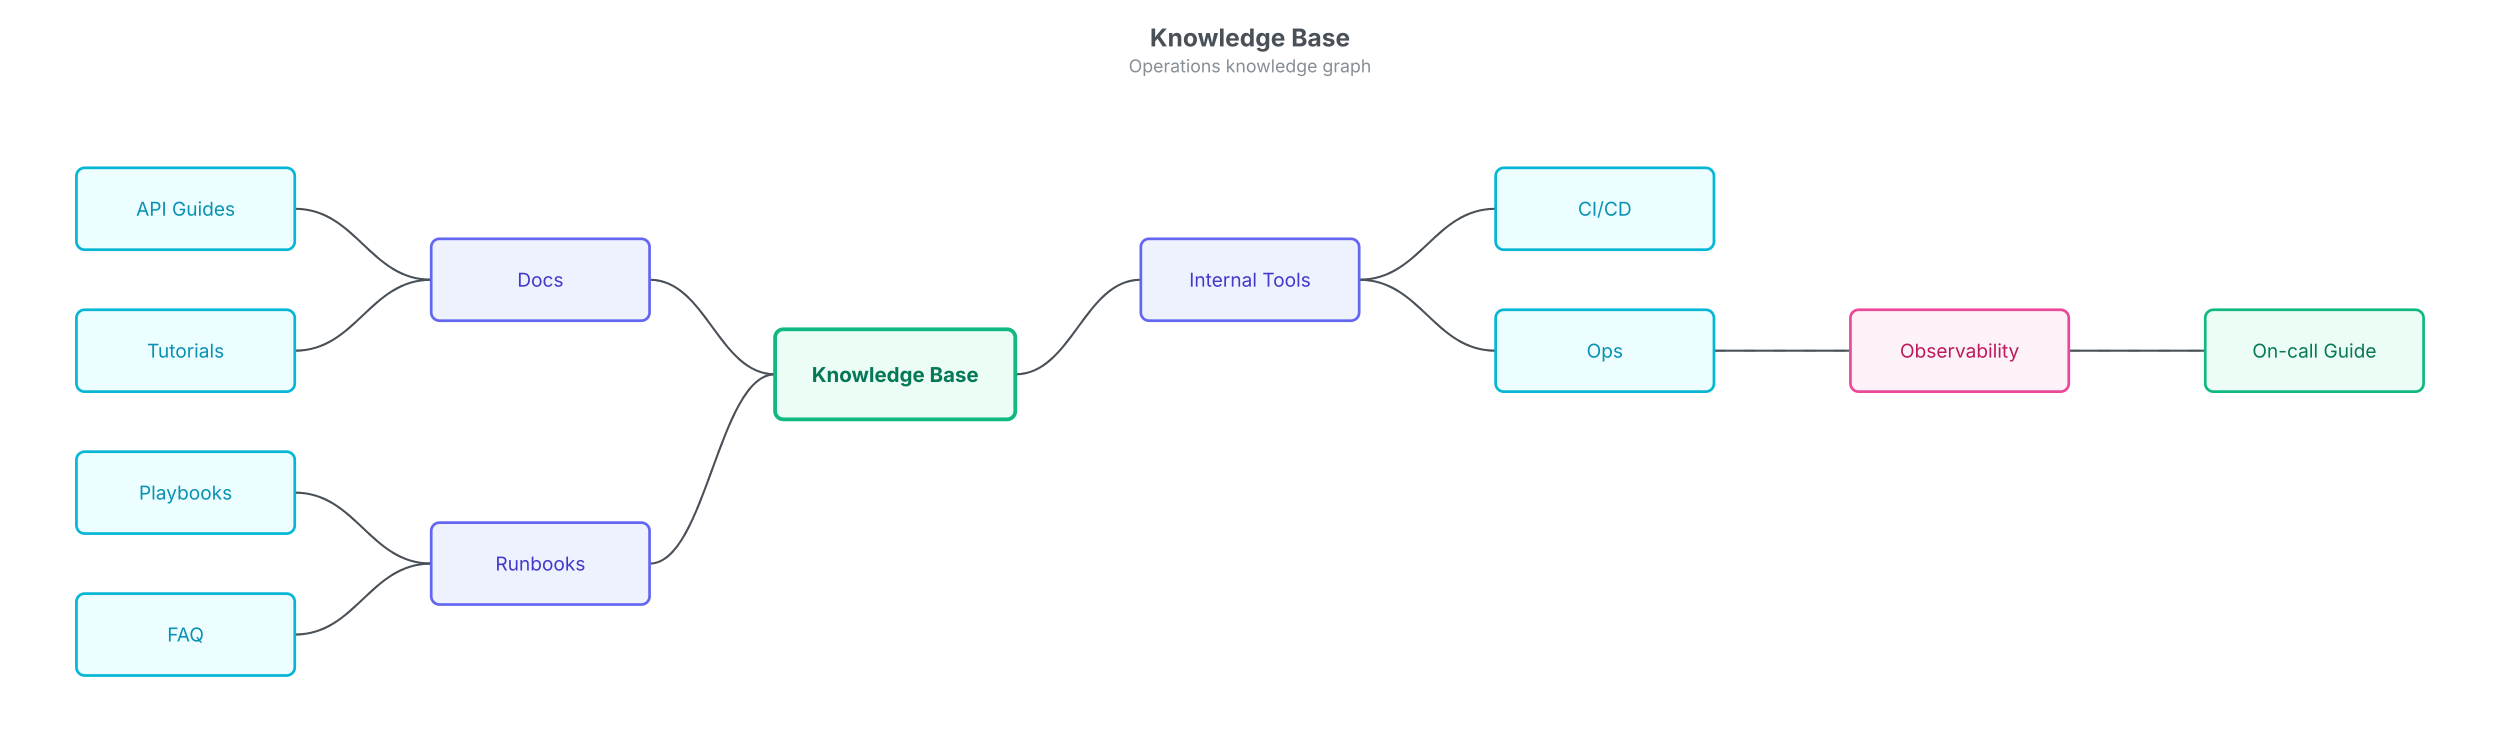
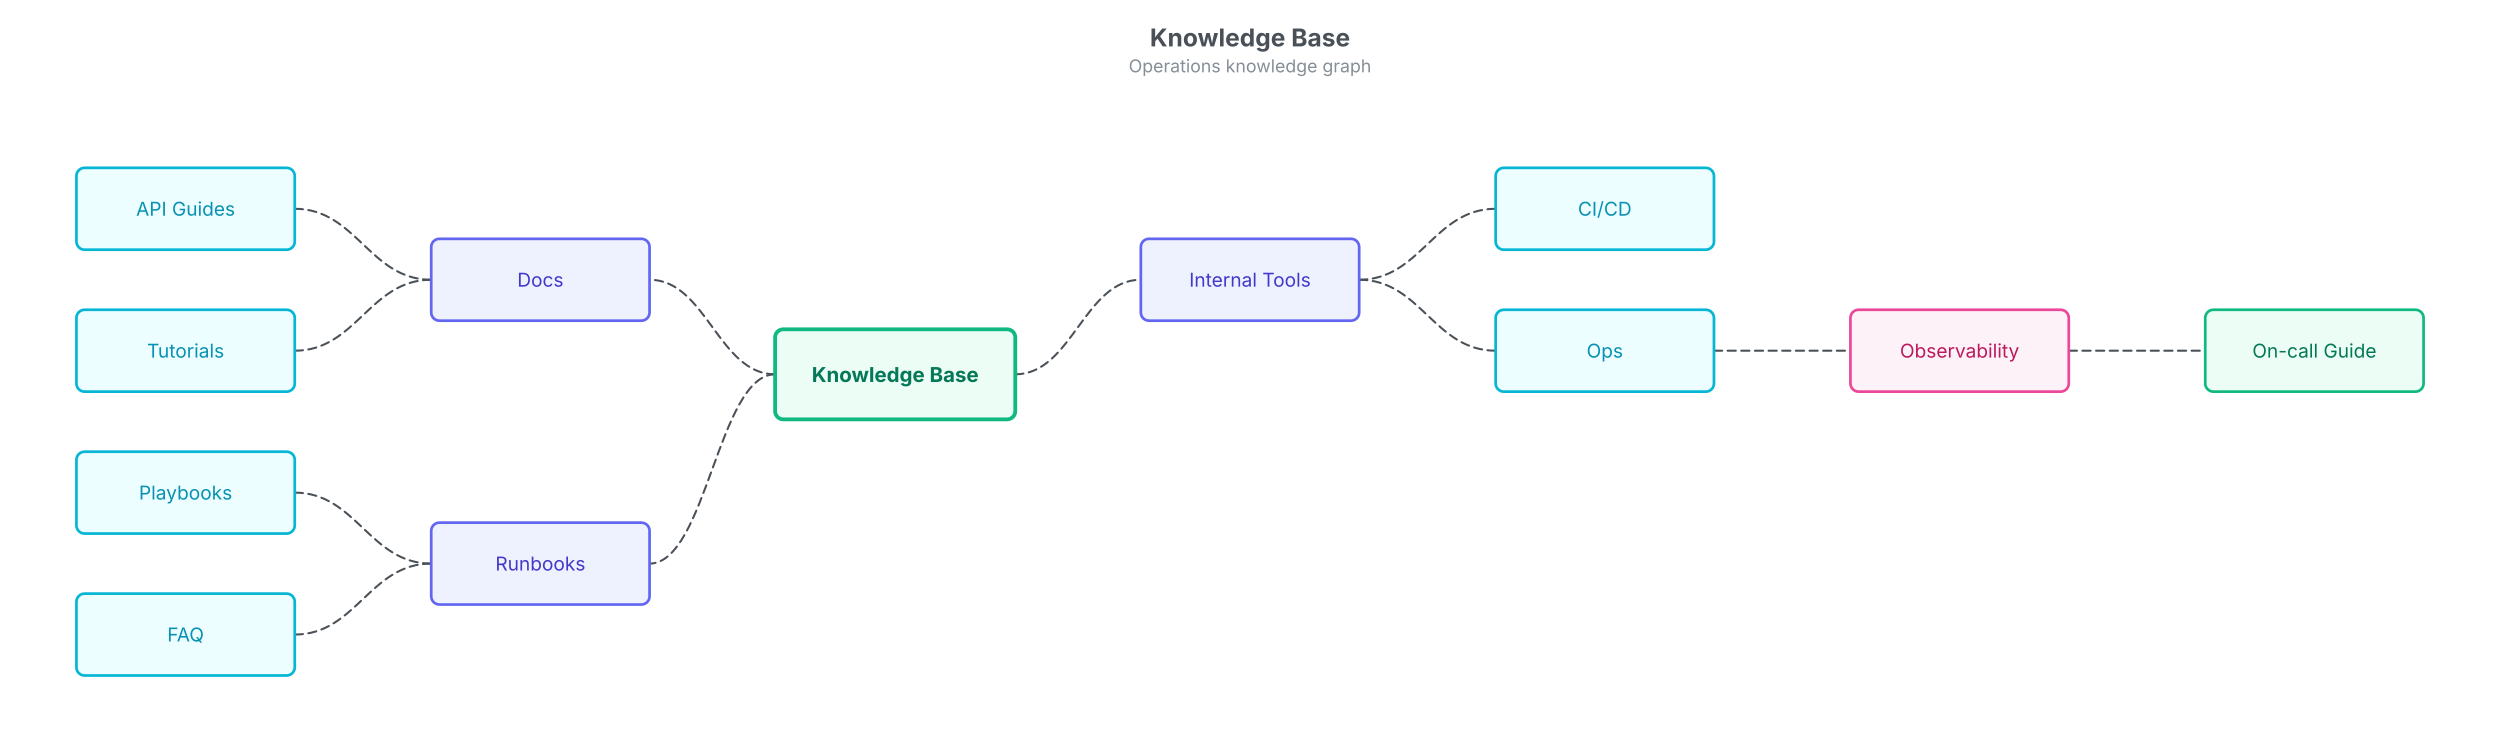
<svg xmlns="http://www.w3.org/2000/svg" width="1832" height="551" viewBox="-656 -153 1832 551">
  <text x="260" y="-119" text-anchor="middle" font-family="Inter, system-ui, -apple-system, sans-serif" font-size="18" font-weight="700" fill="#495057">Knowledge Base</text>
  <text x="260" y="-100" text-anchor="middle" font-family="Inter, system-ui, -apple-system, sans-serif" font-size="13" fill="#868e96">Operations knowledge graph</text>
  <g class="mindmap">
-     <path d="M-88,121.3 C-129.4,121.3 -138.6,52 -180,52" fill="none" stroke="#495057" stroke-width="1.5" stroke-linecap="round" />
-     <path d="M-88,121.3 C-129.4,121.3 -138.6,52 -180,52" fill="none" stroke="#495057" stroke-width="1.3" stroke-linecap="round" stroke-dasharray="8 14" opacity="0.55">
-       <animate attributeName="stroke-dashoffset" from="0" to="-44" dur="2.2s" repeatCount="indefinite" />
+     <path d="M-88,121.3 C-129.4,121.3 -138.6,52 -180,52" fill="none" stroke="#495057" stroke-width="1.5" stroke-linecap="round" stroke-dasharray="6,4">
+       <animate attributeName="stroke-dashoffset" from="0" to="-20" dur="0.8s" repeatCount="indefinite" />
    </path>
-     <path d="M-88,121.3 C-129.4,121.3 -138.6,260 -180,260" fill="none" stroke="#495057" stroke-width="1.5" stroke-linecap="round" />
-     <path d="M-88,121.3 C-129.4,121.3 -138.6,260 -180,260" fill="none" stroke="#495057" stroke-width="1.3" stroke-linecap="round" stroke-dasharray="8 14" opacity="0.55">
-       <animate attributeName="stroke-dashoffset" from="0" to="-44" dur="2.2s" repeatCount="indefinite" />
+     <path d="M-88,121.3 C-129.4,121.3 -138.6,260 -180,260" fill="none" stroke="#495057" stroke-width="1.5" stroke-linecap="round" stroke-dasharray="6,4">
+       <animate attributeName="stroke-dashoffset" from="0" to="-20" dur="0.8s" repeatCount="indefinite" />
    </path>
-     <path d="M-340,52 C-385,52 -395,0 -440,0" fill="none" stroke="#495057" stroke-width="1.5" stroke-linecap="round" />
-     <path d="M-340,52 C-385,52 -395,0 -440,0" fill="none" stroke="#495057" stroke-width="1.3" stroke-linecap="round" stroke-dasharray="8 14" opacity="0.55">
-       <animate attributeName="stroke-dashoffset" from="0" to="-44" dur="2.2s" repeatCount="indefinite" />
+     <path d="M-340,52 C-385,52 -395,0 -440,0" fill="none" stroke="#495057" stroke-width="1.5" stroke-linecap="round" stroke-dasharray="6,4">
+       <animate attributeName="stroke-dashoffset" from="0" to="-20" dur="0.8s" repeatCount="indefinite" />
    </path>
-     <path d="M-340,260 C-385,260 -395,208 -440,208" fill="none" stroke="#495057" stroke-width="1.5" stroke-linecap="round" />
-     <path d="M-340,260 C-385,260 -395,208 -440,208" fill="none" stroke="#495057" stroke-width="1.3" stroke-linecap="round" stroke-dasharray="8 14" opacity="0.55">
-       <animate attributeName="stroke-dashoffset" from="0" to="-44" dur="2.2s" repeatCount="indefinite" />
+     <path d="M-340,260 C-385,260 -395,208 -440,208" fill="none" stroke="#495057" stroke-width="1.5" stroke-linecap="round" stroke-dasharray="6,4">
+       <animate attributeName="stroke-dashoffset" from="0" to="-20" dur="0.8s" repeatCount="indefinite" />
    </path>
-     <path d="M-340,52 C-385,52 -395,104 -440,104" fill="none" stroke="#495057" stroke-width="1.5" stroke-linecap="round" />
-     <path d="M-340,52 C-385,52 -395,104 -440,104" fill="none" stroke="#495057" stroke-width="1.3" stroke-linecap="round" stroke-dasharray="8 14" opacity="0.55">
-       <animate attributeName="stroke-dashoffset" from="0" to="-44" dur="2.2s" repeatCount="indefinite" />
+     <path d="M-340,52 C-385,52 -395,104 -440,104" fill="none" stroke="#495057" stroke-width="1.5" stroke-linecap="round" stroke-dasharray="6,4">
+       <animate attributeName="stroke-dashoffset" from="0" to="-20" dur="0.8s" repeatCount="indefinite" />
    </path>
-     <path d="M-340,260 C-385,260 -395,312 -440,312" fill="none" stroke="#495057" stroke-width="1.5" stroke-linecap="round" />
-     <path d="M-340,260 C-385,260 -395,312 -440,312" fill="none" stroke="#495057" stroke-width="1.3" stroke-linecap="round" stroke-dasharray="8 14" opacity="0.55">
-       <animate attributeName="stroke-dashoffset" from="0" to="-44" dur="2.2s" repeatCount="indefinite" />
+     <path d="M-340,260 C-385,260 -395,312 -440,312" fill="none" stroke="#495057" stroke-width="1.5" stroke-linecap="round" stroke-dasharray="6,4">
+       <animate attributeName="stroke-dashoffset" from="0" to="-20" dur="0.8s" repeatCount="indefinite" />
    </path>
-     <path d="M88,121.3 C129.4,121.3 138.6,52 180,52" fill="none" stroke="#495057" stroke-width="1.5" stroke-linecap="round" />
-     <path d="M88,121.3 C129.4,121.3 138.6,52 180,52" fill="none" stroke="#495057" stroke-width="1.3" stroke-linecap="round" stroke-dasharray="8 14" opacity="0.55">
-       <animate attributeName="stroke-dashoffset" from="0" to="-44" dur="2.2s" repeatCount="indefinite" />
+     <path d="M88,121.3 C129.4,121.3 138.6,52 180,52" fill="none" stroke="#495057" stroke-width="1.5" stroke-linecap="round" stroke-dasharray="6,4">
+       <animate attributeName="stroke-dashoffset" from="0" to="-20" dur="0.8s" repeatCount="indefinite" />
    </path>
-     <path d="M340,52 C385,52 395,0 440,0" fill="none" stroke="#495057" stroke-width="1.5" stroke-linecap="round" />
-     <path d="M340,52 C385,52 395,0 440,0" fill="none" stroke="#495057" stroke-width="1.3" stroke-linecap="round" stroke-dasharray="8 14" opacity="0.55">
-       <animate attributeName="stroke-dashoffset" from="0" to="-44" dur="2.2s" repeatCount="indefinite" />
+     <path d="M340,52 C385,52 395,0 440,0" fill="none" stroke="#495057" stroke-width="1.5" stroke-linecap="round" stroke-dasharray="6,4">
+       <animate attributeName="stroke-dashoffset" from="0" to="-20" dur="0.8s" repeatCount="indefinite" />
    </path>
-     <path d="M340,52 C385,52 395,104 440,104" fill="none" stroke="#495057" stroke-width="1.5" stroke-linecap="round" />
-     <path d="M340,52 C385,52 395,104 440,104" fill="none" stroke="#495057" stroke-width="1.3" stroke-linecap="round" stroke-dasharray="8 14" opacity="0.55">
-       <animate attributeName="stroke-dashoffset" from="0" to="-44" dur="2.2s" repeatCount="indefinite" />
+     <path d="M340,52 C385,52 395,104 440,104" fill="none" stroke="#495057" stroke-width="1.5" stroke-linecap="round" stroke-dasharray="6,4">
+       <animate attributeName="stroke-dashoffset" from="0" to="-20" dur="0.8s" repeatCount="indefinite" />
    </path>
-     <path d="M600,104 C645,104 655,104 700,104" fill="none" stroke="#495057" stroke-width="1.5" stroke-linecap="round" />
-     <path d="M600,104 C645,104 655,104 700,104" fill="none" stroke="#495057" stroke-width="1.3" stroke-linecap="round" stroke-dasharray="8 14" opacity="0.55">
-       <animate attributeName="stroke-dashoffset" from="0" to="-44" dur="2.2s" repeatCount="indefinite" />
+     <path d="M600,104 C645,104 655,104 700,104" fill="none" stroke="#495057" stroke-width="1.5" stroke-linecap="round" stroke-dasharray="6,4">
+       <animate attributeName="stroke-dashoffset" from="0" to="-20" dur="0.8s" repeatCount="indefinite" />
    </path>
-     <path d="M860,104 C905,104 915,104 960,104" fill="none" stroke="#495057" stroke-width="1.5" stroke-linecap="round" />
-     <path d="M860,104 C905,104 915,104 960,104" fill="none" stroke="#495057" stroke-width="1.3" stroke-linecap="round" stroke-dasharray="8 14" opacity="0.55">
-       <animate attributeName="stroke-dashoffset" from="0" to="-44" dur="2.2s" repeatCount="indefinite" />
+     <path d="M860,104 C905,104 915,104 960,104" fill="none" stroke="#495057" stroke-width="1.5" stroke-linecap="round" stroke-dasharray="6,4">
+       <animate attributeName="stroke-dashoffset" from="0" to="-20" dur="0.8s" repeatCount="indefinite" />
    </path>
    <g class="node node-terminal" data-id="root">
      <rect x="-88" y="88.3" width="176" height="66" rx="6" ry="6" fill="#ecfdf5" stroke="#10b981" stroke-width="2.8" />
      <text x="0" y="121.3" text-anchor="middle" dominant-baseline="middle" font-family="Inter, system-ui, -apple-system, sans-serif" font-size="15" font-weight="700" fill="#047857">Knowledge Base</text>
    </g>
    <g class="node node-process" data-id="docs">
      <rect x="-340" y="22" width="160" height="60" rx="6" ry="6" fill="#eef2ff" stroke="#6366f1" stroke-width="2" />
      <text x="-260" y="52" text-anchor="middle" dominant-baseline="middle" font-family="Inter, system-ui, -apple-system, sans-serif" font-size="14" fill="#4338ca">Docs</text>
    </g>
    <g class="node node-process" data-id="runbooks">
      <rect x="-340" y="230" width="160" height="60" rx="6" ry="6" fill="#eef2ff" stroke="#6366f1" stroke-width="2" />
      <text x="-260" y="260" text-anchor="middle" dominant-baseline="middle" font-family="Inter, system-ui, -apple-system, sans-serif" font-size="14" fill="#4338ca">Runbooks</text>
    </g>
    <g class="node node-decision" data-id="apis">
      <rect x="-600" y="-30" width="160" height="60" rx="6" ry="6" fill="#ecfeff" stroke="#06b6d4" stroke-width="2" />
      <text x="-520" y="0" text-anchor="middle" dominant-baseline="middle" font-family="Inter, system-ui, -apple-system, sans-serif" font-size="14" fill="#0891b2">API Guides</text>
    </g>
    <g class="node node-decision" data-id="playbooks">
      <rect x="-600" y="178" width="160" height="60" rx="6" ry="6" fill="#ecfeff" stroke="#06b6d4" stroke-width="2" />
      <text x="-520" y="208" text-anchor="middle" dominant-baseline="middle" font-family="Inter, system-ui, -apple-system, sans-serif" font-size="14" fill="#0891b2">Playbooks</text>
    </g>
    <g class="node node-decision" data-id="tutorials">
      <rect x="-600" y="74" width="160" height="60" rx="6" ry="6" fill="#ecfeff" stroke="#06b6d4" stroke-width="2" />
      <text x="-520" y="104" text-anchor="middle" dominant-baseline="middle" font-family="Inter, system-ui, -apple-system, sans-serif" font-size="14" fill="#0891b2">Tutorials</text>
    </g>
    <g class="node node-decision" data-id="faq">
      <rect x="-600" y="282" width="160" height="60" rx="6" ry="6" fill="#ecfeff" stroke="#06b6d4" stroke-width="2" />
      <text x="-520" y="312" text-anchor="middle" dominant-baseline="middle" font-family="Inter, system-ui, -apple-system, sans-serif" font-size="14" fill="#0891b2">FAQ</text>
    </g>
    <g class="node node-process" data-id="tools">
      <rect x="180" y="22" width="160" height="60" rx="6" ry="6" fill="#eef2ff" stroke="#6366f1" stroke-width="2" />
      <text x="260" y="52" text-anchor="middle" dominant-baseline="middle" font-family="Inter, system-ui, -apple-system, sans-serif" font-size="14" fill="#4338ca">Internal Tools</text>
    </g>
    <g class="node node-decision" data-id="ci">
      <rect x="440" y="-30" width="160" height="60" rx="6" ry="6" fill="#ecfeff" stroke="#06b6d4" stroke-width="2" />
      <text x="520" y="0" text-anchor="middle" dominant-baseline="middle" font-family="Inter, system-ui, -apple-system, sans-serif" font-size="14" fill="#0891b2">CI/CD</text>
    </g>
    <g class="node node-decision" data-id="ops">
      <rect x="440" y="74" width="160" height="60" rx="6" ry="6" fill="#ecfeff" stroke="#06b6d4" stroke-width="2" />
      <text x="520" y="104" text-anchor="middle" dominant-baseline="middle" font-family="Inter, system-ui, -apple-system, sans-serif" font-size="14" fill="#0891b2">Ops</text>
    </g>
    <g class="node node-io" data-id="observability">
      <rect x="700" y="74" width="160" height="60" rx="6" ry="6" fill="#fdf2f8" stroke="#ec4899" stroke-width="2" />
      <text x="780" y="104" text-anchor="middle" dominant-baseline="middle" font-family="Inter, system-ui, -apple-system, sans-serif" font-size="14" fill="#be185d">Observability</text>
    </g>
    <g class="node node-terminal" data-id="oncall">
      <rect x="960" y="74" width="160" height="60" rx="6" ry="6" fill="#ecfdf5" stroke="#10b981" stroke-width="2" />
      <text x="1040" y="104" text-anchor="middle" dominant-baseline="middle" font-family="Inter, system-ui, -apple-system, sans-serif" font-size="14" fill="#047857">On-call Guide</text>
    </g>
  </g>
</svg>
